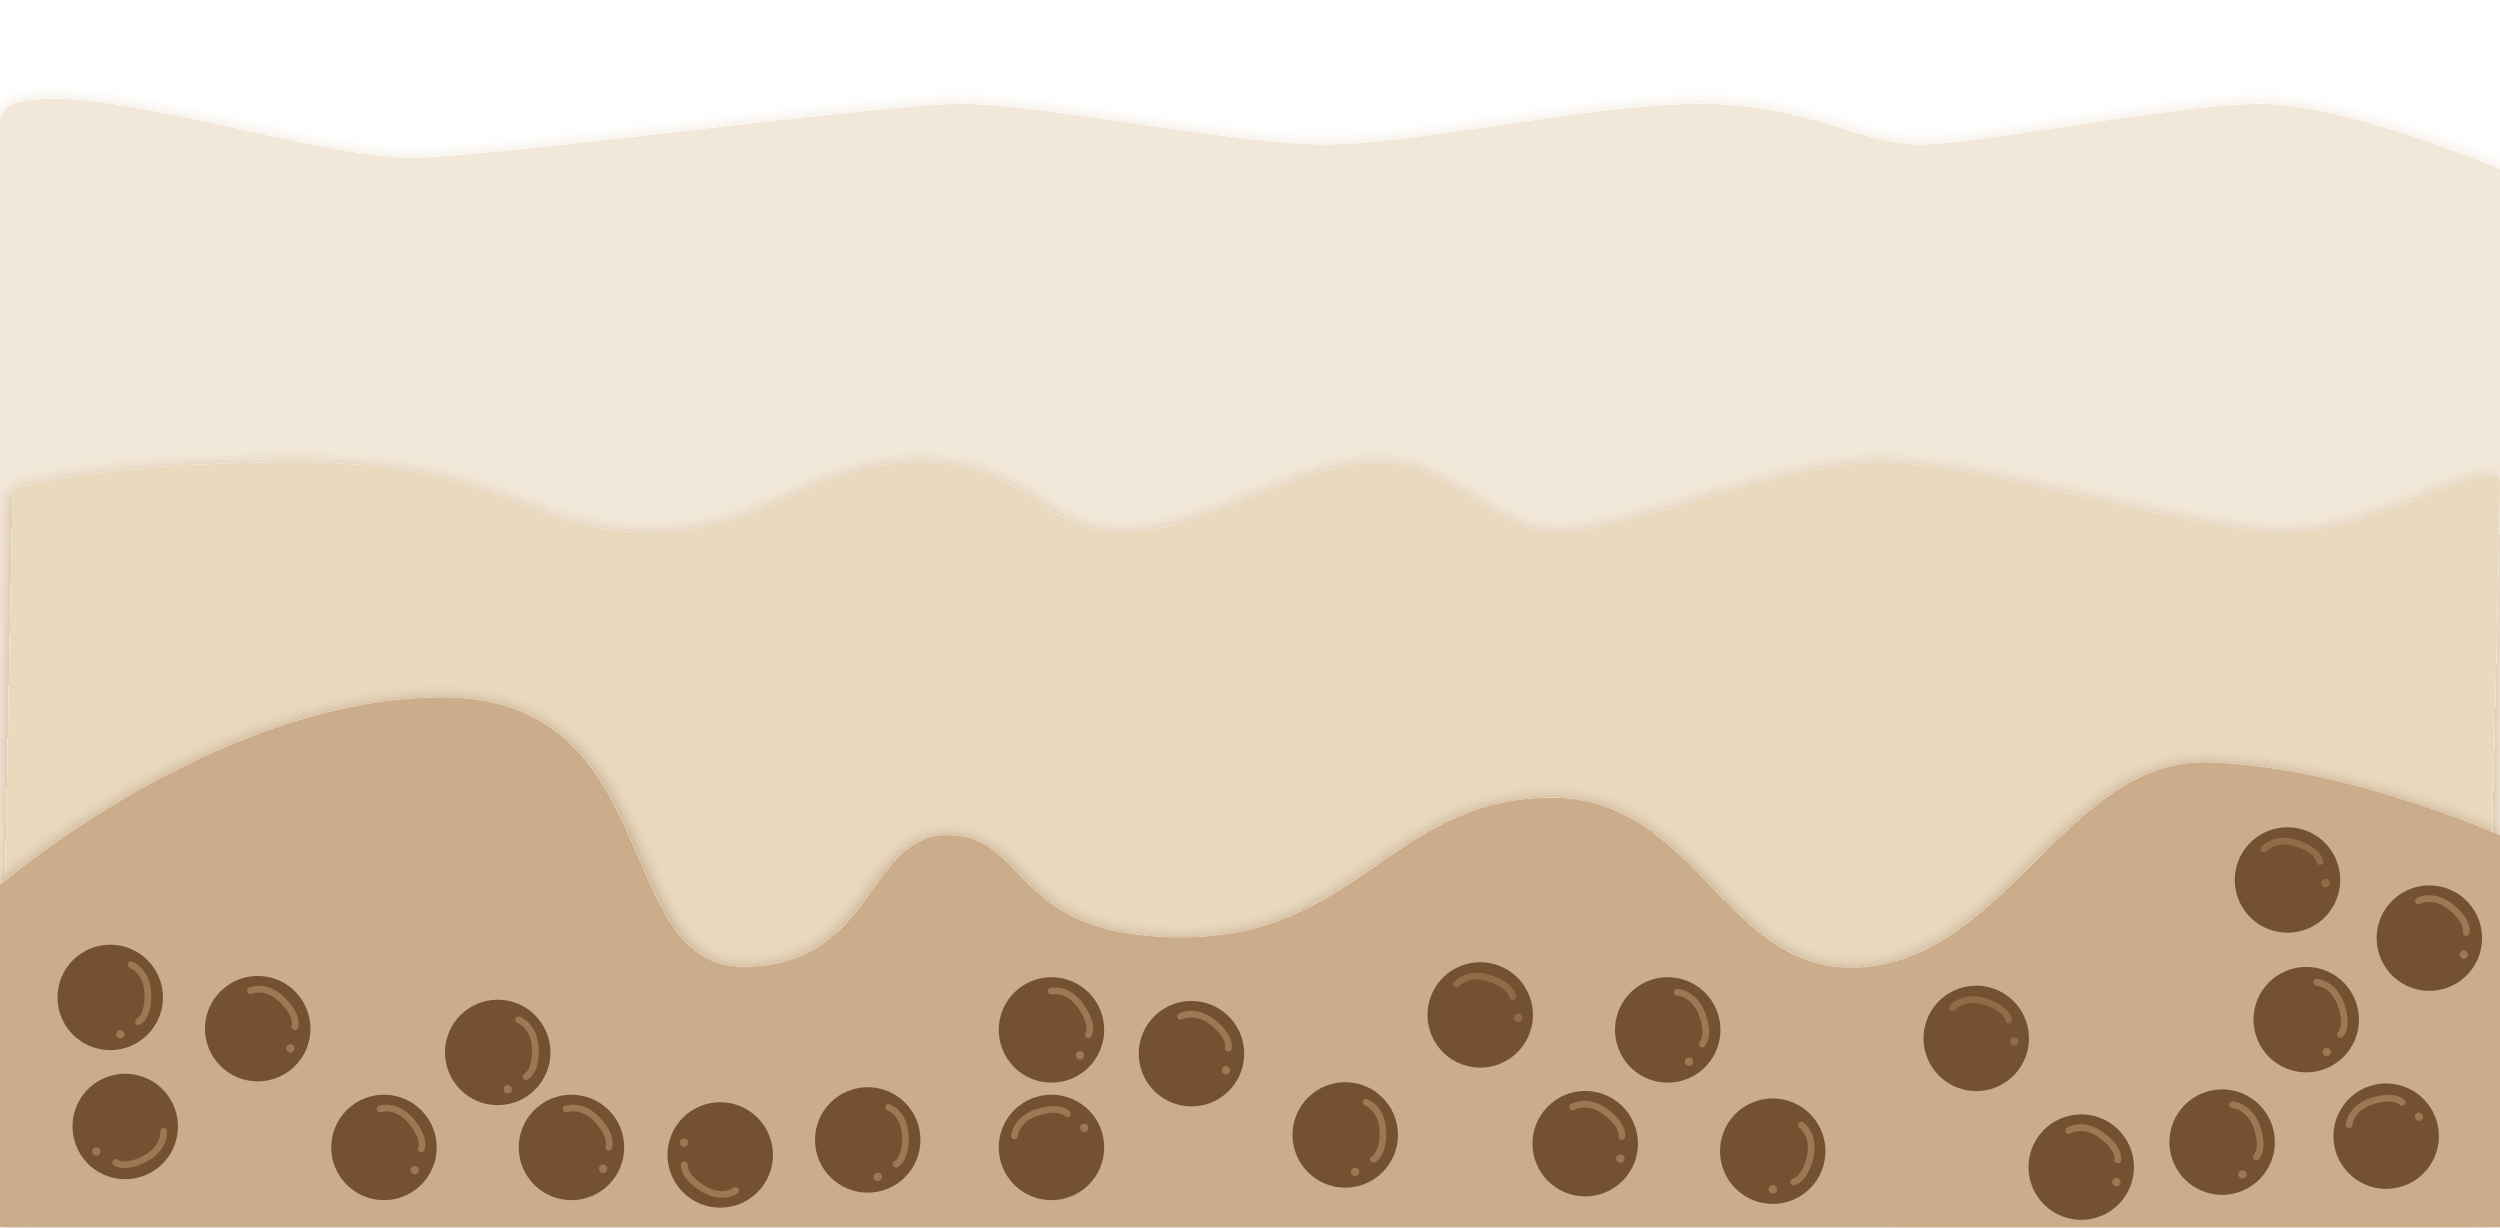
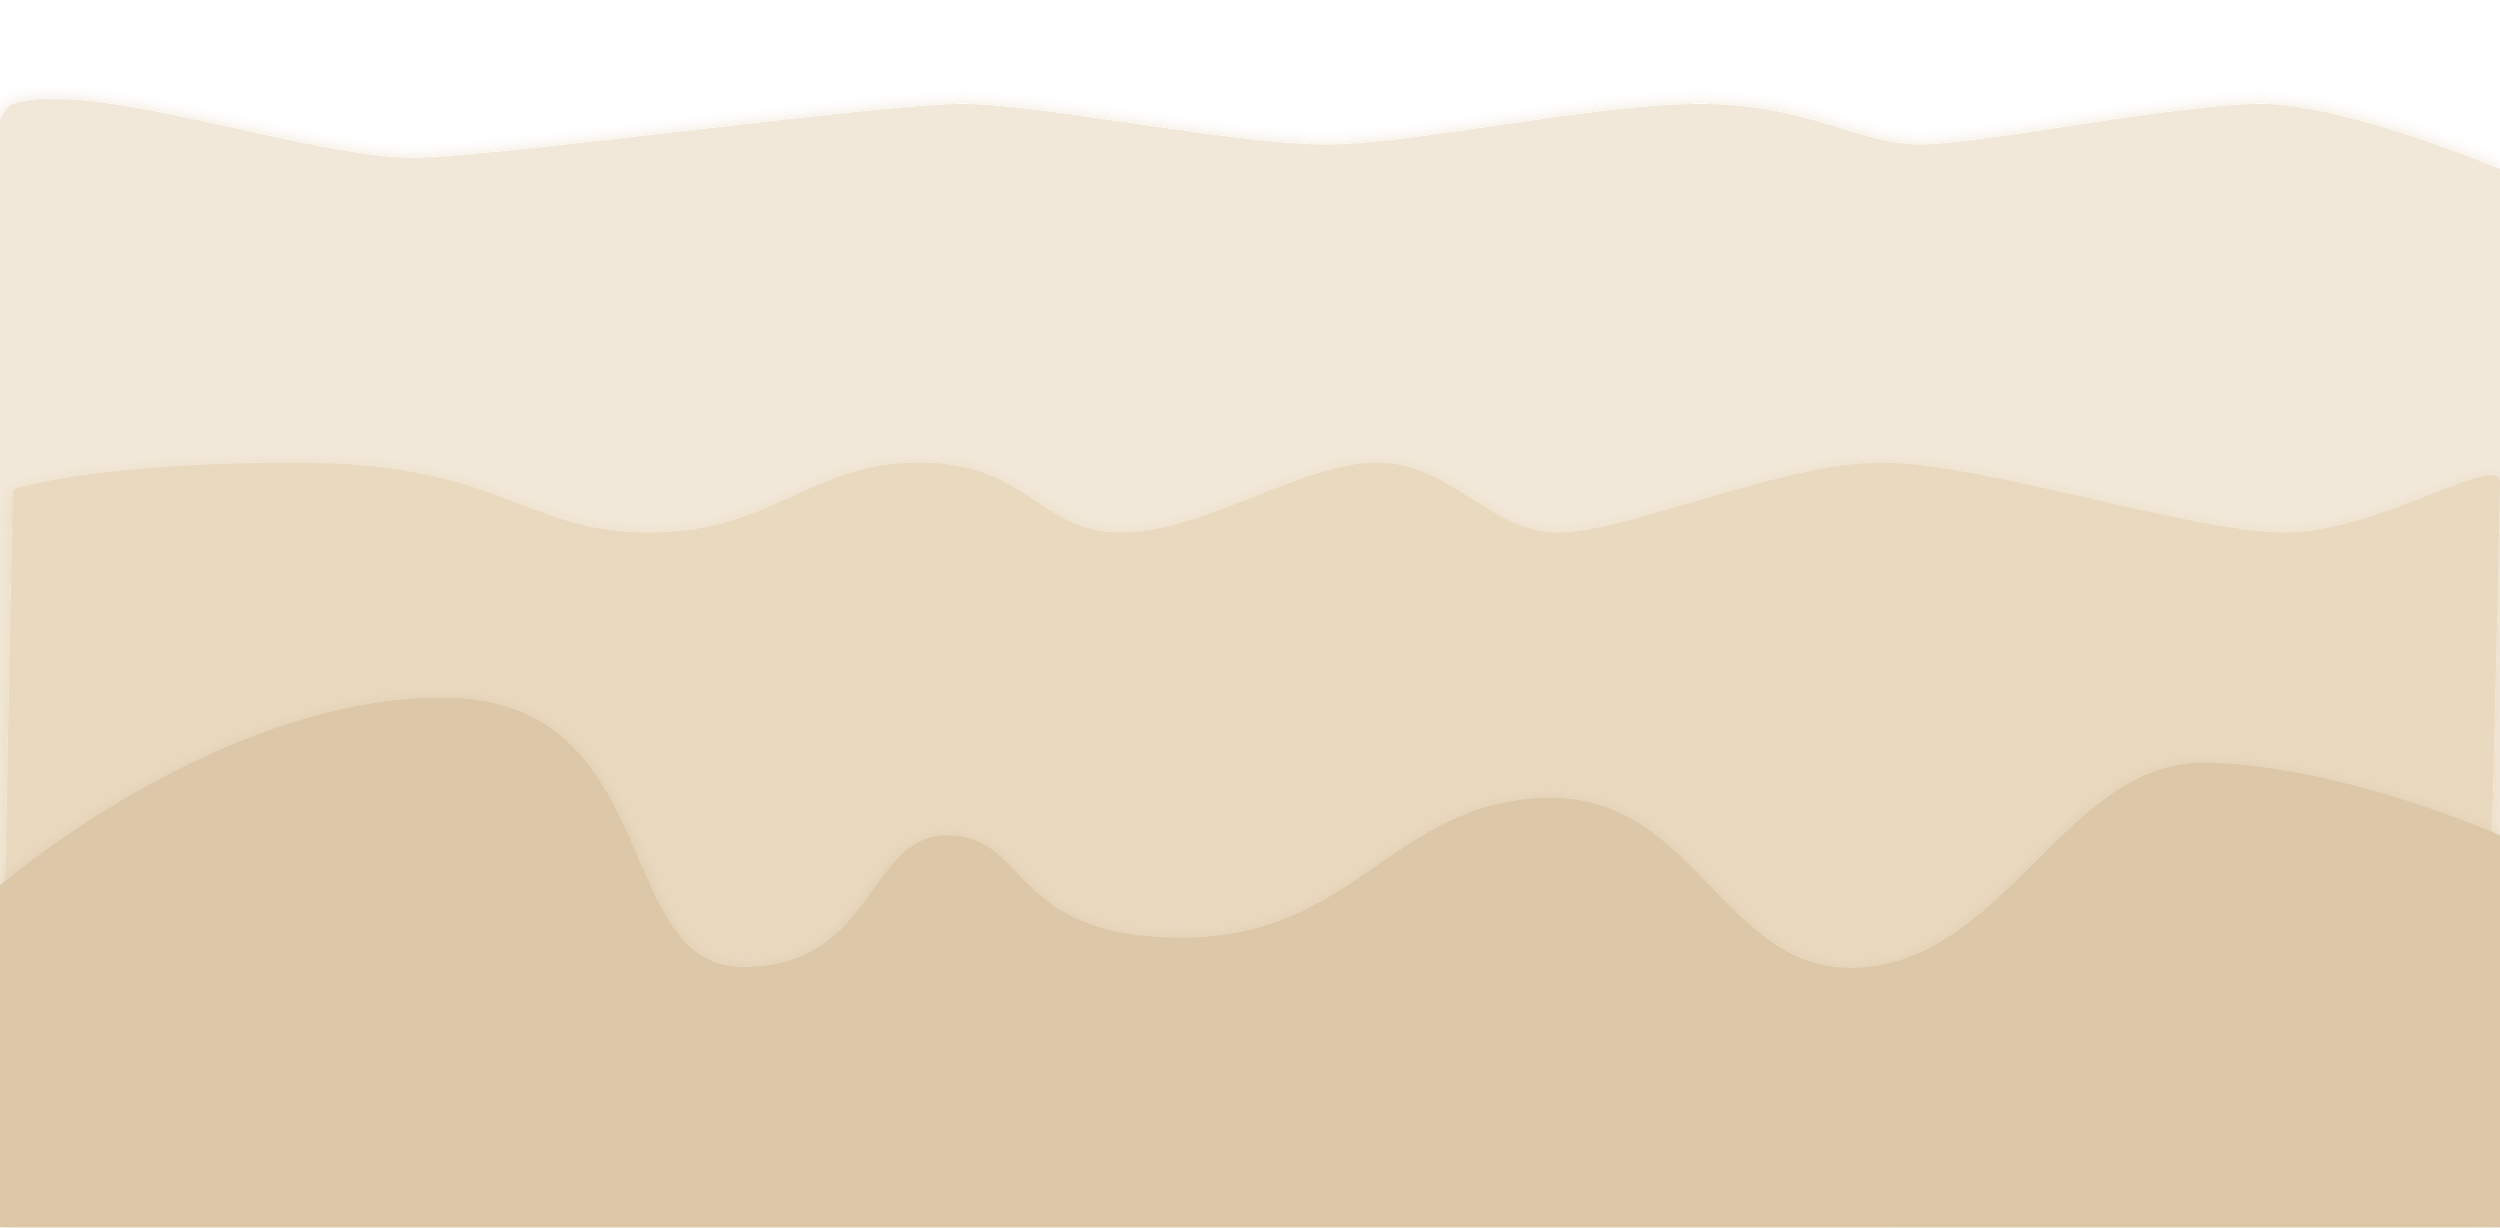
<svg xmlns="http://www.w3.org/2000/svg" width="2000" height="982" viewBox="0 0 2000 982" fill="none">
-   <g clip-path="url(#clip0_32_2389)">
+   <g clip-path="url(#clip0_32_2563)">
    <rect width="2000" height="982" fill="white" />
    <rect width="1515" height="982" fill="white" />
-     <g filter="url(#filter0_d_32_2389)">
+     <g filter="url(#filter0_d_32_2563)">
      <path d="M334.492 126.101C254.869 128.601 73.249 62.109 10.076 83.106C-53.096 104.104 10.076 978 10.076 978H2000V135.1C2000 135.1 1876.95 83.106 1809.17 83.106C1741.39 83.106 1586.09 115.102 1537.4 115.602C1488.7 116.102 1446.59 83.106 1360.38 83.106C1274.18 83.106 1131.38 115.602 1059.66 115.602C987.93 115.602 832.632 83.106 768.801 83.106C704.971 83.106 414.115 123.601 334.492 126.101Z" fill="#F2E8D9" />
    </g>
-     <g filter="url(#filter1_d_32_2389)">
-       <path d="M237.167 370C72.231 370 10.216 391.5 10.216 391.5L-1 976H1986.15C1986.15 976 2000 410 2000 385.5C2000 361 1901.7 426 1827.81 426C1753.92 426 1585.02 370 1505.19 370C1425.36 370 1300.67 426 1246.57 426C1192.47 426 1160.81 370 1101.43 370C1042.05 370 962.225 426 896.91 426C831.595 426 823.019 370 735.273 370C647.527 370 618.499 426 518.877 426C419.256 426 402.103 370 237.167 370Z" fill="#E9D9BF" />
+     <g filter="url(#filter1_d_32_2563)">
+       <path d="M237.167 370C72.231 370 10.216 391.5 10.216 391.5L-1 976H1986.15C1986.15 976 2000 410 2000 385.5C2000 361 1901.7 426 1827.81 426C1753.92 426 1585.02 370 1505.19 370C1425.36 370 1300.67 426 1246.57 426C1192.47 426 1160.81 370 1101.43 370C1042.05 370 962.224 426 896.91 426C831.595 426 823.019 370 735.273 370C647.527 370 618.499 426 518.877 426C419.256 426 402.103 370 237.167 370Z" fill="#E9D9BF" />
    </g>
-     <g filter="url(#filter2_d_32_2389)">
-       <path d="M353.836 558C173.949 558 0 708.079 0 708.079V982H2000V668.169C2000 668.169 1876.06 612.721 1765.87 610C1655.68 607.279 1607.56 761.709 1493.39 773.5C1379.21 785.291 1360.77 635.517 1237.3 638.238C1113.84 640.959 1084.5 750 945.767 750C807.035 750 824.427 669.076 758.712 668.169C692.997 667.262 700.783 773.5 594.577 773.5C488.37 773.5 533.723 558 353.836 558Z" fill="#CBAC8B" />
+     <g filter="url(#filter2_d_32_2563)">
+       <path d="M353.836 558C173.949 558 0 708.079 0 708.079V982H2000V668.169C2000 668.169 1876.06 612.721 1765.87 610C1655.68 607.279 1607.56 761.709 1493.39 773.5C1379.21 785.291 1360.77 635.517 1237.3 638.238C1113.84 640.959 1084.5 750 945.767 750C807.035 750 824.427 669.076 758.712 668.169C692.997 667.262 700.783 773.5 594.577 773.5C488.37 773.5 533.723 558 353.836 558Z" fill="#DCC8A8" />
    </g>
-     <circle cx="1829.99" cy="703.993" r="42.178" transform="rotate(-70.1515 1829.99 703.993)" fill="#745130" />
-     <path d="M1811.12 679.385C1811.12 679.385 1819.76 668.863 1837.54 674.715C1855.33 680.567 1855.93 689.311 1855.93 689.311" stroke="#9C7857" stroke-opacity="0.7" stroke-width="5.356" stroke-linecap="round" />
-     <circle cx="1860.43" cy="706.438" r="3.347" transform="rotate(-70.1515 1860.43 706.438)" fill="#9C7857" fill-opacity="0.7" />
-     <circle cx="88.178" cy="797.941" r="42.178" fill="#745130" />
-     <path d="M104.915 771.831C104.915 771.831 117.745 776.383 118.28 795.099C118.814 813.815 110.796 817.356 110.796 817.356" stroke="#9C7857" stroke-width="5.356" stroke-linecap="round" />
-     <circle cx="96.212" cy="827.398" r="3.347" fill="#9C7857" />
-     <circle cx="100.178" cy="901.178" r="42.178" transform="rotate(64.3721 100.178 901.178)" fill="#745130" />
-     <path d="M130.959 904.975C130.959 904.975 132.403 918.512 115.76 927.089C99.116 935.666 92.455 929.968 92.455 929.968" stroke="#9C7857" stroke-width="5.356" stroke-linecap="round" />
-     <circle cx="77.093" cy="921.163" r="3.347" transform="rotate(64.3721 77.0933 921.163)" fill="#9C7857" />
-     <circle cx="206.178" cy="822.941" r="42.178" transform="rotate(-43.6341 206.178 822.941)" fill="#745130" />
-     <path d="M200.275 792.494C200.275 792.494 212.702 786.935 226.004 800.113C239.306 813.29 235.945 821.386 235.945 821.386" stroke="#9C7857" stroke-width="5.356" stroke-linecap="round" />
-     <circle cx="232.32" cy="838.717" r="3.347" transform="rotate(-43.6341 232.32 838.717)" fill="#9C7857" />
-     <circle cx="398.178" cy="841.941" r="42.178" fill="#745130" />
-     <path d="M414.915 815.831C414.915 815.831 427.745 820.383 428.28 839.099C428.814 857.815 420.796 861.356 420.796 861.356" stroke="#9C7857" stroke-width="5.356" stroke-linecap="round" />
-     <circle cx="406.212" cy="871.398" r="3.347" fill="#9C7857" />
-     <circle cx="1418.18" cy="920.941" r="42.178" transform="rotate(15.0591 1418.18 920.941)" fill="#745130" />
-     <path d="M1441.12 900.076C1441.12 900.076 1452.33 907.805 1447.98 926.017C1443.64 944.23 1434.97 945.565 1434.97 945.565" stroke="#9C7857" stroke-width="5.356" stroke-linecap="round" />
-     <circle cx="1418.28" cy="951.474" r="3.347" transform="rotate(15.0591 1418.28 951.474)" fill="#9C7857" />
-     <circle cx="1777.7" cy="913.701" r="42.178" transform="rotate(-17.071 1777.7 913.701)" fill="#745130" />
-     <path d="M1786.04 883.828C1786.04 883.828 1799.64 884.414 1805.64 902.148C1811.65 919.883 1805.02 925.622 1805.02 925.622" stroke="#9C7857" stroke-width="5.356" stroke-linecap="round" />
-     <circle cx="1794.03" cy="939.503" r="3.347" transform="rotate(-17.071 1794.03 939.503)" fill="#9C7857" />
-     <circle cx="1268.18" cy="914.941" r="42.178" transform="rotate(-51.7453 1268.18 914.941)" fill="#745130" />
-     <path d="M1258.04 885.631C1258.04 885.631 1269.56 878.375 1284.58 889.544C1299.61 900.712 1297.43 909.201 1297.43 909.201" stroke="#9C7857" stroke-width="5.356" stroke-linecap="round" />
-     <circle cx="1296.28" cy="926.871" r="3.347" transform="rotate(-51.7453 1296.28 926.871)" fill="#9C7857" />
-     <circle cx="1076.18" cy="907.941" r="42.178" fill="#745130" />
-     <path d="M1092.92 881.831C1092.92 881.831 1105.74 886.383 1106.28 905.099C1106.81 923.815 1098.8 927.356 1098.8 927.356" stroke="#9C7857" stroke-width="5.356" stroke-linecap="round" />
-     <circle cx="1084.21" cy="937.398" r="3.347" fill="#9C7857" />
-     <circle cx="1334.18" cy="823.941" r="42.178" transform="rotate(-18.5587 1334.18 823.941)" fill="#745130" />
-     <path d="M1341.73 793.861C1341.73 793.861 1355.35 794.094 1361.81 811.666C1368.27 829.239 1361.8 835.148 1361.8 835.148" stroke="#9C7857" stroke-width="5.356" stroke-linecap="round" />
-     <circle cx="1351.17" cy="849.31" r="3.347" transform="rotate(-18.5587 1351.17 849.31)" fill="#9C7857" />
-     <circle cx="1184.18" cy="811.941" r="42.178" transform="rotate(-70.1515 1184.18 811.941)" fill="#745130" />
-     <path d="M1165.3 787.333C1165.3 787.333 1173.94 776.811 1191.73 782.663C1209.51 788.515 1210.12 797.259 1210.12 797.259" stroke="#9C7857" stroke-opacity="0.7" stroke-width="5.356" stroke-linecap="round" />
-     <circle cx="1214.61" cy="814.386" r="3.347" transform="rotate(-70.1515 1214.61 814.386)" fill="#9C7857" fill-opacity="0.7" />
-     <circle cx="1844.99" cy="815.701" r="42.178" transform="rotate(-17.071 1844.99 815.701)" fill="#745130" />
-     <path d="M1853.33 785.828C1853.33 785.828 1866.93 786.414 1872.93 804.148C1878.94 821.883 1872.31 827.622 1872.31 827.622" stroke="#9C7857" stroke-width="5.356" stroke-linecap="round" />
-     <circle cx="1861.32" cy="841.503" r="3.347" transform="rotate(-17.071 1861.32 841.503)" fill="#9C7857" />
-     <circle cx="1664.99" cy="933.701" r="42.178" transform="rotate(-51.7453 1664.99 933.701)" fill="#745130" />
-     <path d="M1654.85 904.392C1654.85 904.392 1666.37 897.136 1681.4 908.304C1696.43 919.473 1694.24 927.962 1694.24 927.962" stroke="#9C7857" stroke-width="5.356" stroke-linecap="round" />
-     <circle cx="1693.1" cy="945.632" r="3.347" transform="rotate(-51.7453 1693.1 945.632)" fill="#9C7857" />
-     <circle cx="1580.99" cy="830.701" r="42.178" transform="rotate(-70.1515 1580.99 830.701)" fill="#745130" />
-     <path d="M1562.12 806.093C1562.12 806.093 1570.76 795.571 1588.54 801.423C1606.33 807.275 1606.93 816.02 1606.93 816.02" stroke="#9C7857" stroke-opacity="0.7" stroke-width="5.356" stroke-linecap="round" />
-     <circle cx="1611.43" cy="833.147" r="3.347" transform="rotate(-70.1515 1611.43 833.147)" fill="#9C7857" fill-opacity="0.7" />
-     <circle cx="953.178" cy="842.941" r="42.178" transform="rotate(-49.1244 953.178 842.941)" fill="#745130" />
-     <path d="M944.388 813.198C944.388 813.198 956.226 806.476 970.728 818.32C985.23 830.164 982.66 838.544 982.66 838.544" stroke="#9C7857" stroke-width="5.356" stroke-linecap="round" />
-     <circle cx="980.709" cy="856.144" r="3.347" transform="rotate(-49.1244 980.709 856.144)" fill="#9C7857" />
-     <circle cx="1943.49" cy="750.494" r="42.178" transform="rotate(-49.1244 1943.49 750.494)" fill="#745130" />
-     <path d="M1934.7 720.751C1934.7 720.751 1946.54 714.03 1961.04 725.874C1975.55 737.718 1972.98 746.098 1972.98 746.098" stroke="#9C7857" stroke-width="5.356" stroke-linecap="round" />
-     <circle cx="1971.03" cy="763.697" r="3.347" transform="rotate(-49.1244 1971.03 763.697)" fill="#9C7857" />
-     <circle cx="841.178" cy="917.94" r="42.178" transform="rotate(-105.519 841.178 917.94)" fill="#745130" />
-     <path d="M811.542 908.799C811.542 908.799 812.495 895.219 830.386 889.697C848.277 884.174 853.834 890.953 853.834 890.953" stroke="#9C7857" stroke-width="5.356" stroke-linecap="round" />
-     <circle cx="867.412" cy="902.318" r="3.347" transform="rotate(-105.519 867.412 902.318)" fill="#9C7857" />
-     <circle cx="1908.93" cy="908.925" r="42.178" transform="rotate(-105.519 1908.93 908.925)" fill="#745130" />
-     <path d="M1879.29 899.784C1879.29 899.784 1880.24 886.204 1898.13 880.681C1916.02 875.159 1921.58 881.937 1921.58 881.937" stroke="#9C7857" stroke-width="5.356" stroke-linecap="round" />
-     <circle cx="1935.16" cy="893.303" r="3.347" transform="rotate(-105.519 1935.16 893.303)" fill="#9C7857" />
-     <circle cx="841.178" cy="823.94" r="42.178" transform="rotate(-33.0199 841.178 823.94)" fill="#745130" />
-     <path d="M840.984 792.927C840.984 792.927 854.222 789.753 864.869 805.155C875.516 820.556 870.723 827.895 870.723 827.895" stroke="#9C7857" stroke-width="5.356" stroke-linecap="round" />
-     <circle cx="863.967" cy="844.262" r="3.347" transform="rotate(-33.0199 863.967 844.262)" fill="#9C7857" />
-     <circle cx="694.178" cy="911.941" r="42.178" fill="#745130" />
-     <path d="M710.915 885.831C710.915 885.831 723.745 890.383 724.28 909.099C724.814 927.815 716.796 931.356 716.796 931.356" stroke="#9C7857" stroke-width="5.356" stroke-linecap="round" />
-     <circle cx="702.212" cy="941.398" r="3.347" fill="#9C7857" />
-     <circle cx="576.178" cy="923.941" r="42.178" transform="rotate(124.017 576.178 923.941)" fill="#745130" />
-     <path d="M588.457 952.421C588.457 952.421 577.506 960.508 561.693 950.481C545.881 940.453 547.432 931.826 547.432 931.826" stroke="#9C7857" stroke-width="5.356" stroke-linecap="round" />
-     <circle cx="547.267" cy="914.12" r="3.347" transform="rotate(124.017 547.267 914.12)" fill="#9C7857" />
-     <circle cx="457.178" cy="917.941" r="42.178" transform="rotate(-40.744 457.178 917.941)" fill="#745130" />
-     <path d="M452.817 887.235C452.817 887.235 465.509 882.31 478.129 896.141C490.75 909.972 486.986 917.888 486.986 917.888" stroke="#9C7857" stroke-width="5.356" stroke-linecap="round" />
-     <circle cx="482.491" cy="935.015" r="3.347" transform="rotate(-40.744 482.491 935.015)" fill="#9C7857" />
-     <circle cx="307.178" cy="917.941" r="42.178" transform="rotate(-38.299 307.178 917.941)" fill="#745130" />
-     <path d="M304.131 887.077C304.131 887.077 317.021 882.698 329.04 897.055C341.059 911.412 336.961 919.16 336.961 919.16" stroke="#9C7857" stroke-width="5.356" stroke-linecap="round" />
-     <circle cx="331.74" cy="936.08" r="3.347" transform="rotate(-38.299 331.74 936.08)" fill="#9C7857" />
  </g>
  <defs>
-     <filter id="filter0_d_32_2389" x="-32" y="69" width="2046" height="927" filterUnits="userSpaceOnUse" color-interpolation-filters="sRGB">
+     <filter id="filter0_d_32_2563" x="-32" y="69" width="2046" height="927" filterUnits="userSpaceOnUse" color-interpolation-filters="sRGB">
      <feFlood flood-opacity="0" result="BackgroundImageFix" />
      <feColorMatrix in="SourceAlpha" type="matrix" values="0 0 0 0 0 0 0 0 0 0 0 0 0 0 0 0 0 0 127 0" result="hardAlpha" />
      <feOffset dy="4" />
      <feGaussianBlur stdDeviation="7" />
      <feComposite in2="hardAlpha" operator="out" />
      <feColorMatrix type="matrix" values="0 0 0 0 0.906 0 0 0 0 0.824 0 0 0 0 0.729 0 0 0 1 0" />
-       <feBlend mode="normal" in2="BackgroundImageFix" result="effect1_dropShadow_32_2389" />
-       <feBlend mode="normal" in="SourceGraphic" in2="effect1_dropShadow_32_2389" result="shape" />
+       <feBlend mode="normal" in2="BackgroundImageFix" result="effect1_dropShadow_32_2563" />
+       <feBlend mode="normal" in="SourceGraphic" in2="effect1_dropShadow_32_2563" result="shape" />
    </filter>
-     <filter id="filter1_d_32_2389" x="-15" y="360" width="2029" height="634" filterUnits="userSpaceOnUse" color-interpolation-filters="sRGB">
+     <filter id="filter1_d_32_2563" x="-15" y="360" width="2029" height="634" filterUnits="userSpaceOnUse" color-interpolation-filters="sRGB">
      <feFlood flood-opacity="0" result="BackgroundImageFix" />
      <feColorMatrix in="SourceAlpha" type="matrix" values="0 0 0 0 0 0 0 0 0 0 0 0 0 0 0 0 0 0 127 0" result="hardAlpha" />
      <feOffset dy="4" />
      <feGaussianBlur stdDeviation="7" />
      <feComposite in2="hardAlpha" operator="out" />
-       <feColorMatrix type="matrix" values="0 0 0 0 0.808 0 0 0 0 0.69 0 0 0 0 0.565 0 0 0 1 0" />
-       <feBlend mode="normal" in2="BackgroundImageFix" result="effect1_dropShadow_32_2389" />
-       <feBlend mode="normal" in="SourceGraphic" in2="effect1_dropShadow_32_2389" result="shape" />
+       <feColorMatrix type="matrix" values="0 0 0 0 0.914 0 0 0 0 0.851 0 0 0 0 0.749 0 0 0 1 0" />
+       <feBlend mode="normal" in2="BackgroundImageFix" result="effect1_dropShadow_32_2563" />
+       <feBlend mode="normal" in="SourceGraphic" in2="effect1_dropShadow_32_2563" result="shape" />
    </filter>
-     <filter id="filter2_d_32_2389" x="-14" y="548" width="2028" height="452" filterUnits="userSpaceOnUse" color-interpolation-filters="sRGB">
+     <filter id="filter2_d_32_2563" x="-14" y="548" width="2028" height="452" filterUnits="userSpaceOnUse" color-interpolation-filters="sRGB">
      <feFlood flood-opacity="0" result="BackgroundImageFix" />
      <feColorMatrix in="SourceAlpha" type="matrix" values="0 0 0 0 0 0 0 0 0 0 0 0 0 0 0 0 0 0 127 0" result="hardAlpha" />
      <feOffset dy="4" />
      <feGaussianBlur stdDeviation="7" />
      <feComposite in2="hardAlpha" operator="out" />
-       <feColorMatrix type="matrix" values="0 0 0 0 0.612 0 0 0 0 0.471 0 0 0 0 0.341 0 0 0 0.8 0" />
-       <feBlend mode="normal" in2="BackgroundImageFix" result="effect1_dropShadow_32_2389" />
-       <feBlend mode="normal" in="SourceGraphic" in2="effect1_dropShadow_32_2389" result="shape" />
+       <feColorMatrix type="matrix" values="0 0 0 0 0.863 0 0 0 0 0.784 0 0 0 0 0.659 0 0 0 1 0" />
+       <feBlend mode="normal" in2="BackgroundImageFix" result="effect1_dropShadow_32_2563" />
+       <feBlend mode="normal" in="SourceGraphic" in2="effect1_dropShadow_32_2563" result="shape" />
    </filter>
-     <clipPath id="clip0_32_2389">
+     <clipPath id="clip0_32_2563">
      <rect width="2000" height="982" fill="white" />
    </clipPath>
  </defs>
</svg>
